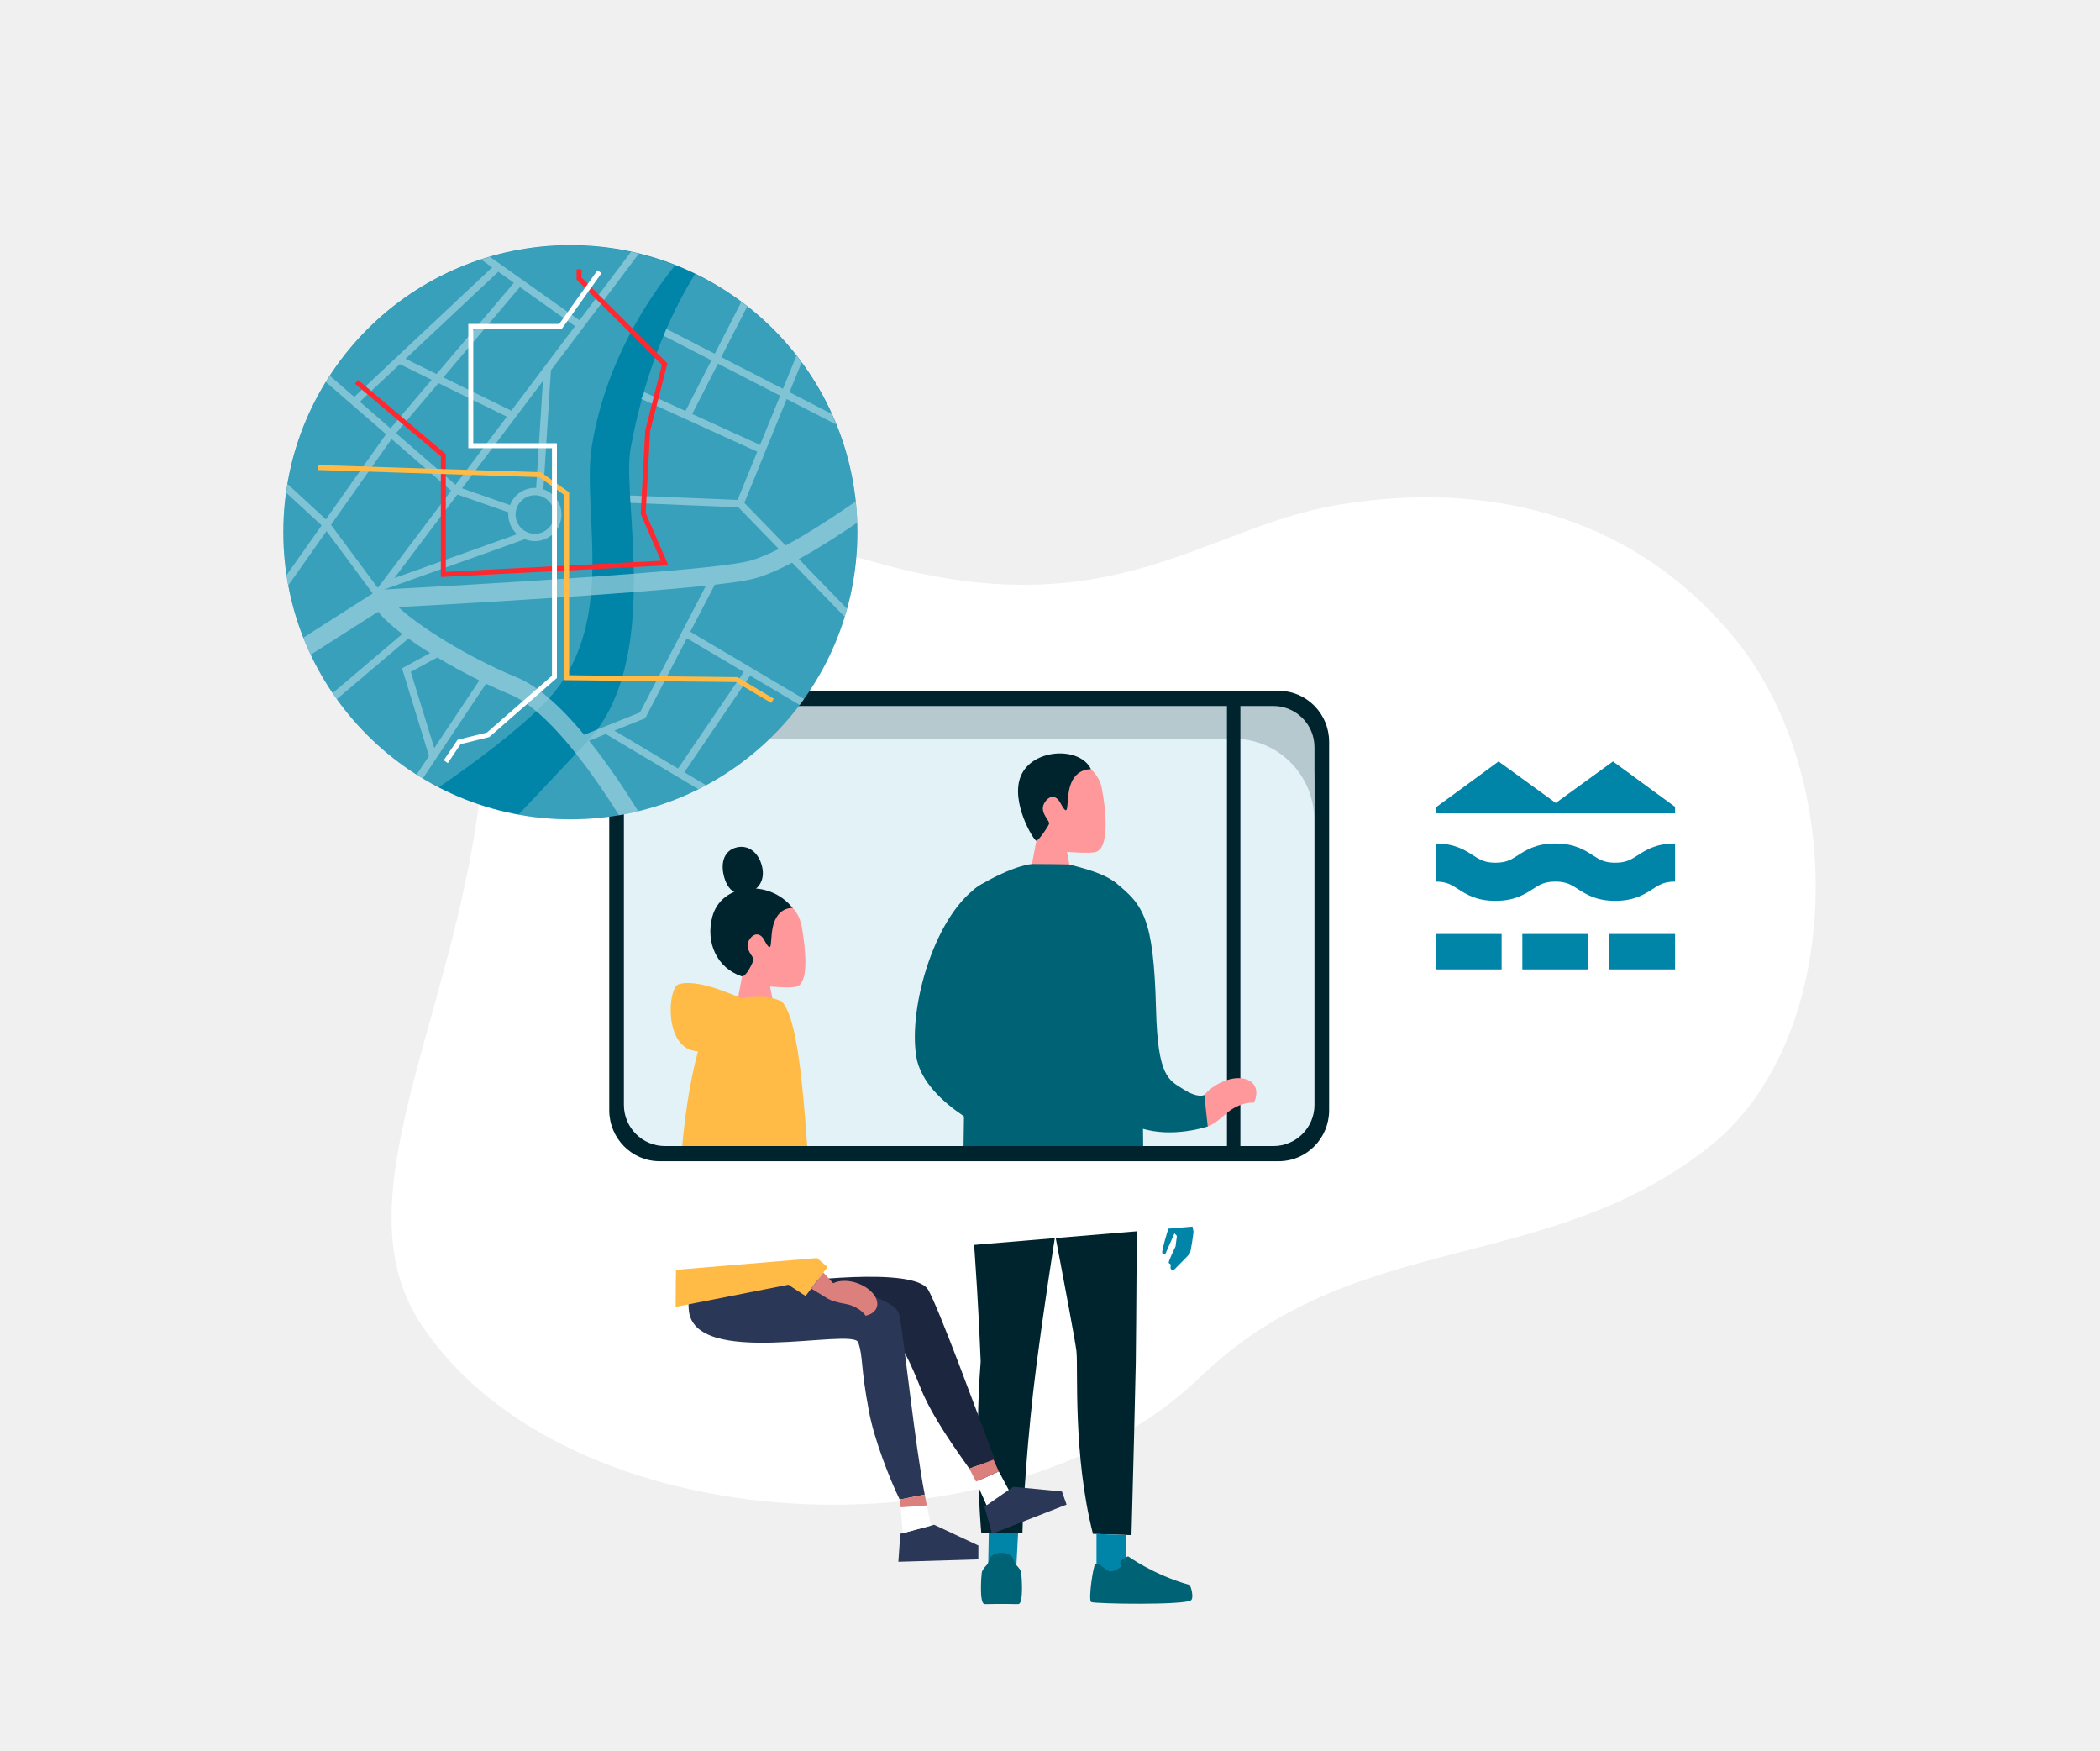
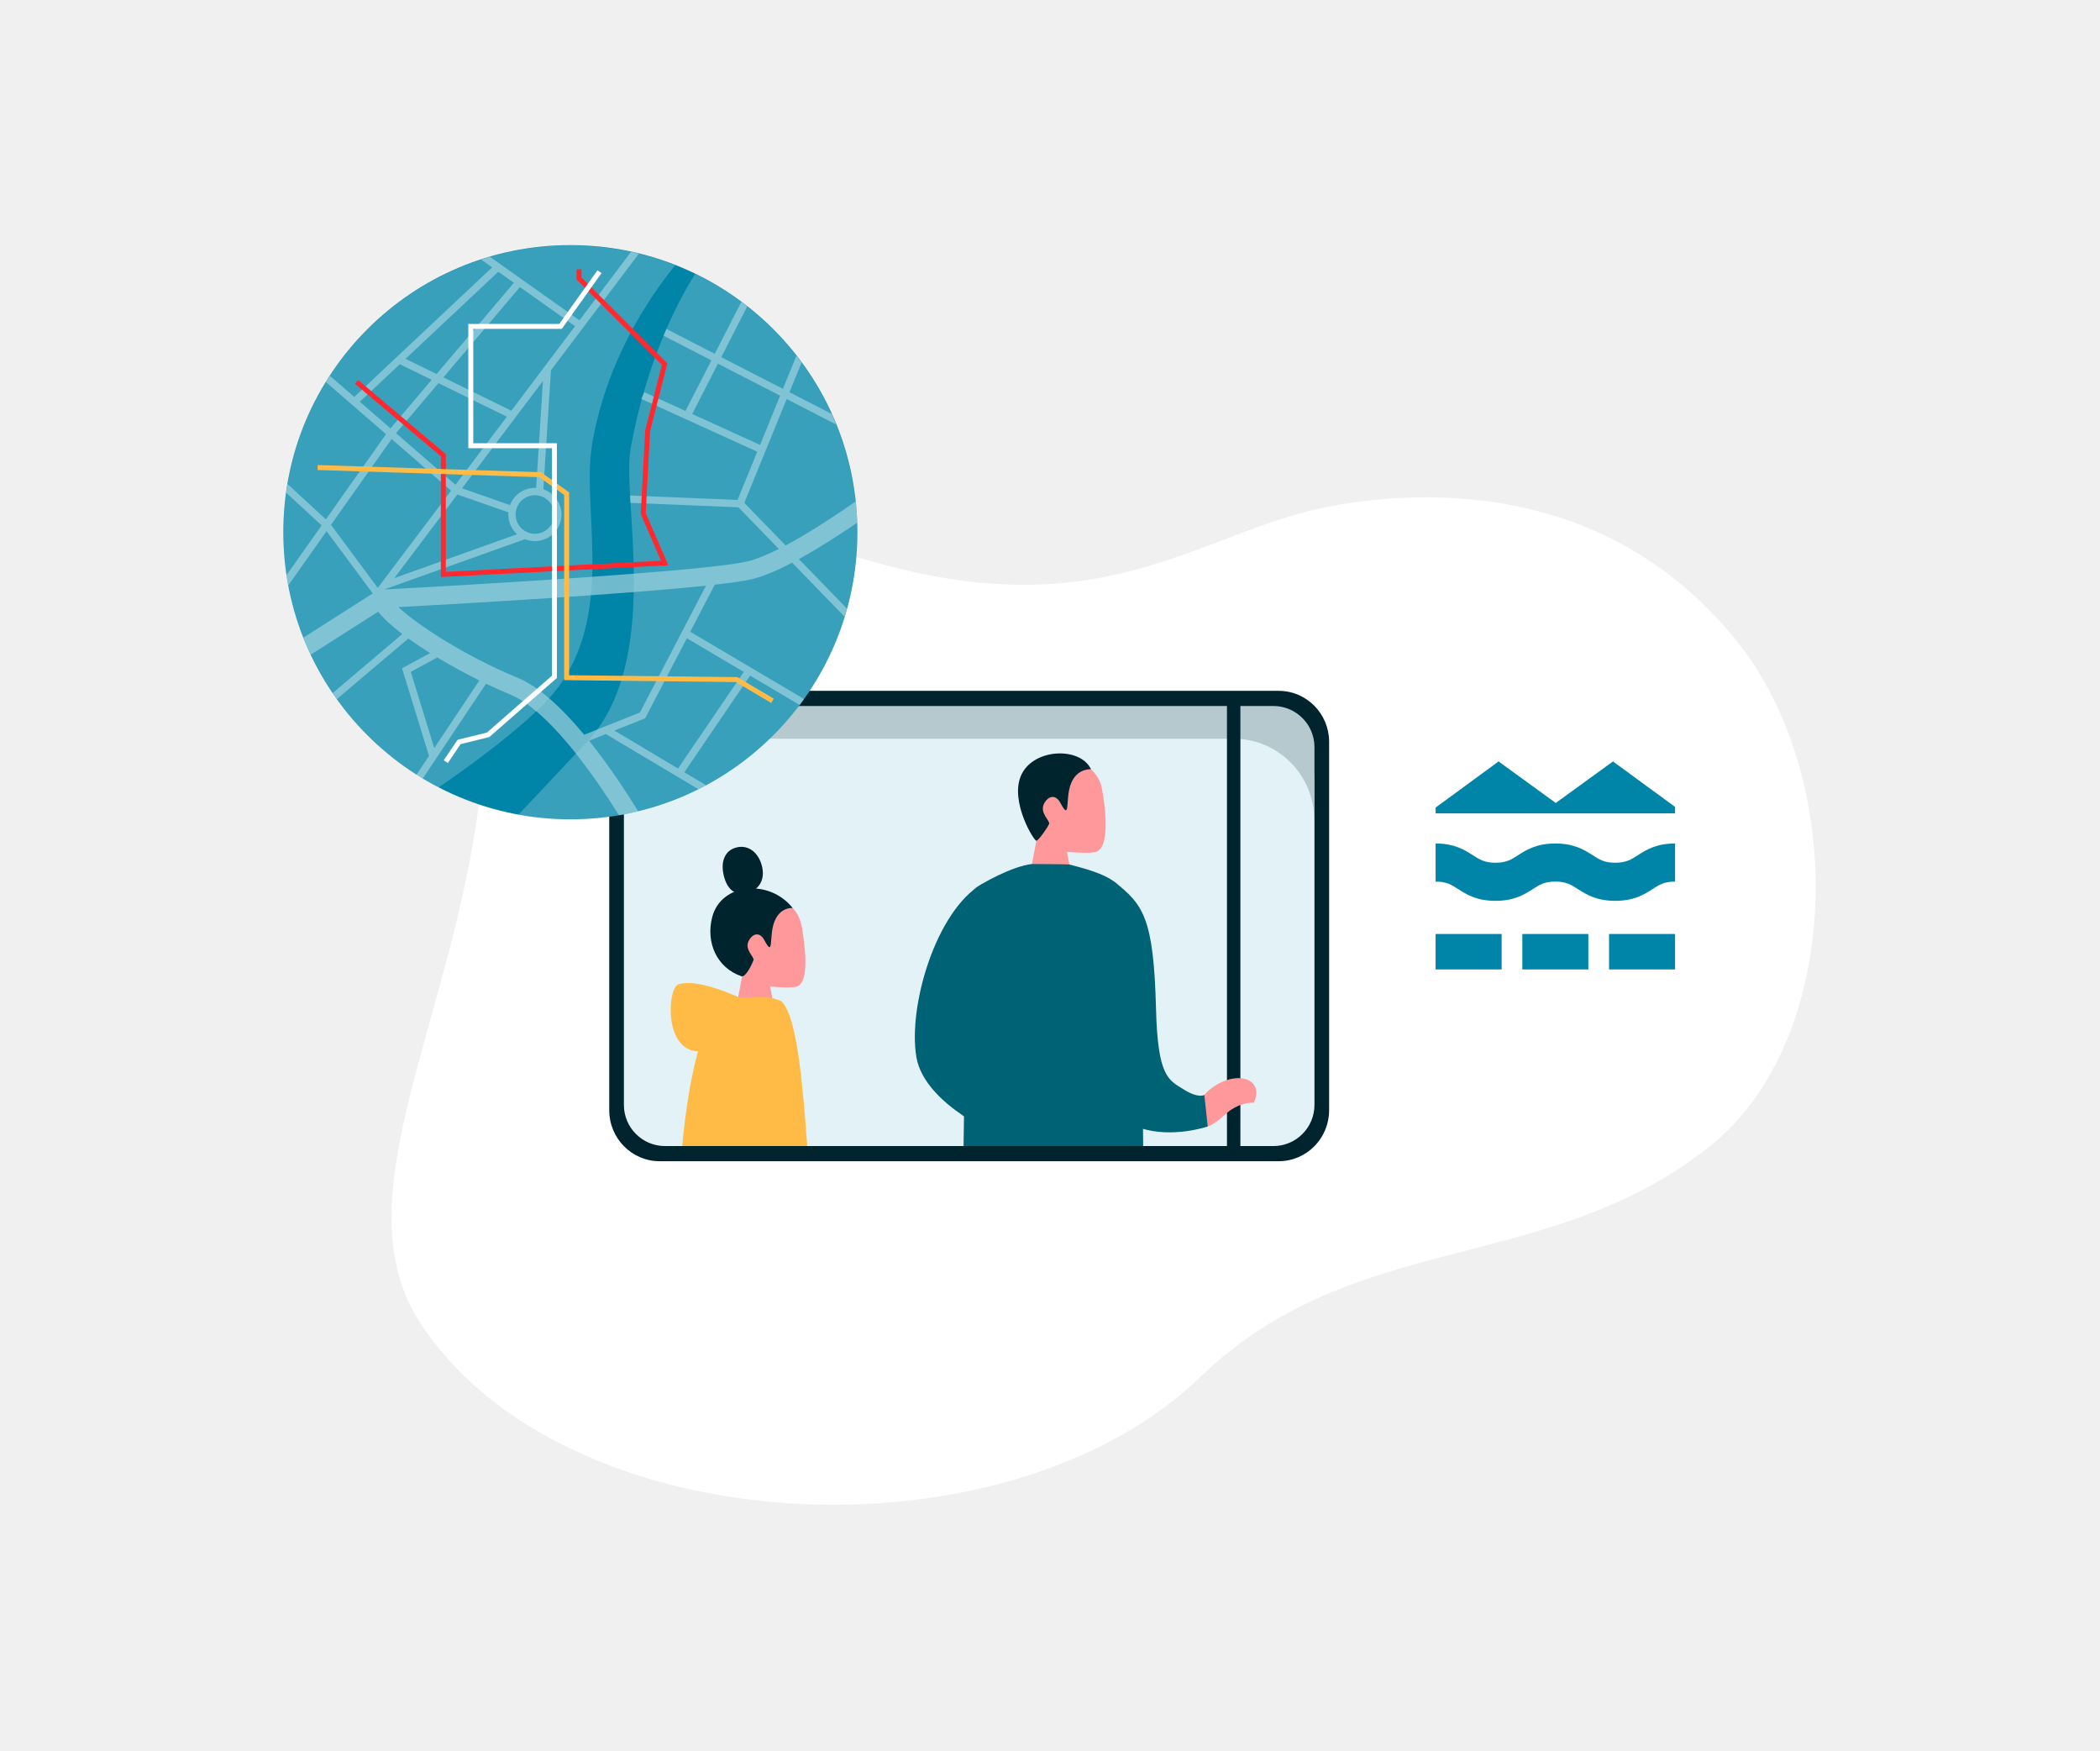
<svg xmlns="http://www.w3.org/2000/svg" width="2400" height="2000" viewBox="0 0 2400 2000" fill="none">
-   <path d="M1527.42 577.14C1373.73 603.52 1268.04 720.47 994.69 640.87C823.57 591.04 571.01 731.79 547.87 914.67C515.53 1170.25 388.11 1371.09 480.58 1512.09C645.53 1763.59 1148.32 1788.76 1371.79 1573.28C1548.74 1402.65 1768.03 1457.91 1954.4 1309.45C2106.04 1188.66 2114.02 889.51 1982.33 729.24C1848.66 566.55 1662.79 553.9 1527.42 577.14V577.14Z" fill="white" />
+   <path d="M1527.42 577.14C1373.73 603.52 1268.04 720.47 994.69 640.87C823.57 591.04 571.01 731.79 547.87 914.67C515.53 1170.25 388.11 1371.09 480.58 1512.09C645.53 1763.59 1148.32 1788.76 1371.79 1573.28C1548.74 1402.65 1768.03 1457.91 1954.4 1309.45C2106.04 1188.66 2114.02 889.51 1982.33 729.24C1848.66 566.55 1662.79 553.9 1527.42 577.14Z" fill="white" />
  <path d="M1507.02 1258.71C1507.02 1287.29 1483.85 1310.47 1455.26 1310.47H760C731.42 1310.47 708.24 1287.3 708.24 1258.71V849.83C708.24 821.25 731.41 798.07 760 798.07H1455.27C1483.85 798.07 1507.03 821.24 1507.03 849.83V1258.71H1507.02Z" fill="#E3F2F7" />
  <path d="M1402.25 801.85H1417.58V1319.03H1402.25V801.85Z" fill="#00242D" />
-   <path d="M1202.98 865.95C1224.04 860.63 1254.37 875.54 1259.14 900.18C1263.91 924.82 1268.39 967.83 1252.78 973.3C1245.87 975.72 1219.4 973.3 1219.4 973.3L1224.96 1002.71H1176.47L1184.42 960.58C1184.42 960.58 1133.56 883.48 1202.98 865.95Z" fill="#FF989B" />
-   <path d="M1223.35 896.98C1217.52 914.01 1223.42 938.99 1211.88 917.39C1206.24 906.82 1197.71 909.6 1193.22 918.16C1187.7 928.69 1200.16 937.67 1198.99 941.22C1197.8 944.76 1187.19 960.18 1184.43 960.58C1181.68 960.97 1154.58 916.73 1166.46 887.12C1179.45 854.71 1234.55 852.64 1246.83 878.88C1242.14 878.8 1229.11 880.13 1223.35 896.98V896.98Z" fill="#00242D" />
-   <path d="M1178.14 1267.1C1178.14 1267.1 1228.13 1524.02 1230.24 1544C1232.35 1563.99 1226.03 1661.79 1249.09 1752.54L1293.13 1753.99C1294.78 1693.98 1297.63 1581.64 1298.02 1557.22C1298.57 1522.59 1299.68 1326.23 1299.68 1326.23C1299.68 1326.23 1197.96 1219.04 1178.14 1267.1Z" fill="#00242D" />
-   <path d="M1253.14 1803.45L1286.87 1812.85V1753.98L1253.14 1752.66V1803.45Z" fill="#0085A9" />
-   <path d="M1352.52 1345.6C1352.52 1345.6 1354.98 1364.08 1354.97 1365.57C1354.95 1367.07 1363.95 1405.11 1363.99 1407.26C1364.03 1409.42 1360.79 1430.68 1359.78 1432.27C1358.77 1433.86 1341.35 1451.19 1341.35 1451.19C1341.35 1451.19 1337.07 1451.61 1337.8 1447.21C1338.53 1442.82 1336.21 1444.54 1335.7 1442.76C1335.19 1440.98 1343.51 1424.05 1343.51 1424.05L1345.01 1412.1L1342.23 1409.21L1331.74 1432.84C1331.74 1432.84 1329.03 1434.1 1328.27 1431.35C1327.5 1428.6 1335.09 1404.2 1335.09 1404.2C1335.09 1404.2 1332.41 1386.9 1332.02 1382.95C1331.63 1379 1333.75 1368.24 1333.75 1368.24L1326.33 1348.15L1352.52 1345.6Z" fill="#0085A9" />
-   <path d="M1161.08 1798.29L1129.35 1789.63L1130.09 1748.98H1163.68L1161.08 1798.29Z" fill="#0085A9" />
-   <path d="M1105.38 1324.17C1105.38 1324.17 1116.63 1444.49 1120.78 1555.55C1113.5 1648.39 1120.24 1739.18 1121.49 1751.67L1168.49 1751.75C1168.89 1727.44 1174.12 1639.46 1184.43 1560.27C1199.56 1443.96 1221.54 1316 1221.54 1316C1221.54 1316 1124.67 1275.9 1105.38 1324.17Z" fill="#00242D" />
-   <path d="M1389.03 1240.27C1371.4 1251.37 1362.69 1269.25 1369.6 1280.21C1371.6 1283.4 1374.72 1285.65 1378.56 1286.96C1382.39 1288.27 1395.48 1277.88 1400.72 1272.95C1403.44 1270.39 1406.72 1267.97 1410.42 1265.89C1418.36 1261.42 1426.55 1259.45 1432.92 1259.98C1436.46 1252.74 1436.92 1245.51 1433.46 1240.01C1426.55 1229.05 1406.66 1229.16 1389.03 1240.27Z" fill="#FF989B" />
-   <path d="M1273.24 1007.25C1306.51 1033.54 1318.5 1048.02 1321.18 1153.26C1323.14 1230.32 1335.53 1233.83 1351.89 1244.23C1369.93 1255.69 1376.37 1251 1376.37 1251L1380.26 1287.08C1380.26 1287.08 1219.06 1342.46 1249.86 1135.57C1255.3 1099.11 1243.58 1021.42 1273.24 1007.25V1007.25Z" fill="#006275" />
-   <path d="M1179.4 987.2C1157.78 989.32 1119.22 1010.29 1113.09 1016.39C1102.45 1089.71 1100.49 1370.83 1100.49 1370.83L1306.26 1372.36C1306.26 1372.36 1311.33 1122.94 1281.04 1015.39C1271.17 998.92 1233.43 990.99 1222.12 987.73C1221.24 987.47 1180.02 987.13 1179.4 987.2V987.2Z" fill="#006275" />
-   <path d="M1122.25 1010C1069.57 1040.93 1037.41 1150.02 1047.32 1207.97C1056.86 1263.72 1147.89 1300.45 1147.89 1300.45C1147.89 1300.45 1147.92 1051.45 1122.25 1010V1010ZM1251.93 1786.74C1249.61 1787.37 1243.35 1828.29 1247.08 1830.43C1250.82 1832.57 1355.3 1834.22 1361.36 1828.28C1364.54 1825.16 1361.15 1811.36 1358.96 1810.75C1318.62 1799.48 1289.33 1778.24 1289.33 1778.24C1289.33 1778.24 1279.01 1781.93 1280.21 1787.46L1281.45 1789.79C1281.45 1789.79 1274.94 1795.86 1268.64 1795.27C1262.35 1794.68 1257.8 1785.14 1251.93 1786.74ZM1121.99 1797.03C1122.38 1794.22 1125.16 1790.69 1126.83 1789.07C1128.62 1787.33 1129.38 1786.2 1131.38 1780.73C1133.2 1775.77 1140.1 1774.28 1144.4 1774.1V1774.09C1144.45 1774.09 1144.51 1774.09 1144.55 1774.1C1144.6 1774.1 1144.65 1774.1 1144.7 1774.09V1774.1C1148.99 1774.28 1155.9 1775.77 1157.72 1780.73C1159.73 1786.2 1160.48 1787.33 1162.27 1789.07C1163.94 1790.69 1166.73 1794.22 1167.11 1797.03C1167.5 1799.85 1170.17 1832.23 1163.92 1832.75C1160.91 1833 1152.69 1832.48 1144.7 1832.65H1144.4C1136.41 1832.49 1128.19 1833 1125.18 1832.75C1118.93 1832.23 1121.6 1799.85 1121.99 1797.03V1797.03Z" fill="#006275" />
-   <path d="M865.09 1028.82C884.39 1023.94 911.06 1027.83 916.56 1060.19C920.41 1082.87 925.03 1122.19 910.73 1127.21C904.39 1129.43 880.14 1127.21 880.14 1127.21L885.24 1154.16H840.8L848.09 1115.55C848.08 1115.55 801.46 1044.89 865.09 1028.82V1028.82Z" fill="#FF989B" />
-   <path d="M884.45 1054.69C878.89 1070.95 884.52 1094.8 873.5 1074.17C868.11 1064.08 859.97 1066.73 855.69 1074.91C850.42 1084.96 862.32 1093.54 861.2 1096.92C860.07 1100.3 852.44 1117.15 847.3 1115.4C819.46 1105.92 806.26 1077.09 814.01 1047.64C824.22 1008.86 878.96 1003.74 905.87 1037.41C901.39 1037.33 889.95 1038.6 884.45 1054.69V1054.69Z" fill="#00242D" />
-   <path d="M870.95 990.19C874.52 1005.5 867.17 1017.29 853.23 1020.54C839.3 1023.79 830.62 1015.26 827.05 999.95C823.48 984.64 828.15 971.42 842.08 968.18C856.02 964.93 867.38 974.88 870.95 990.19Z" fill="#00242D" />
-   <path d="M1016.27 1520.73C1024.98 1536.96 1028.35 1526.39 1052.04 1585.76C1065.01 1618.28 1092.61 1656.64 1107.81 1678.05L1136.78 1667.22C1117.4 1615.73 1072.43 1493.21 1060.64 1473.49C1044.35 1446.24 902.58 1465.26 902.58 1465.26C902.58 1465.26 849.71 1430.96 813.34 1455.25C803.15 1462.06 1007.57 1504.51 1016.27 1520.73Z" fill="#1C273F" />
-   <path d="M1218.95 1719.1L1133.78 1752.38L1125.1 1721.49L1158.12 1698.79L1213.65 1704.15L1218.95 1719.1Z" fill="#2A3756" />
-   <path d="M1127.53 1719.93L1152.86 1702.4L1141.51 1681.27L1115.48 1692.85L1127.53 1719.93Z" fill="white" />
-   <path d="M1141.51 1681.27L1115.48 1692.85L1107.81 1678.05L1135.46 1667.73L1141.51 1681.27Z" fill="#DB807D" />
-   <path d="M787.1 1495.77C791.25 1564.47 974.79 1516.33 980.78 1533.74C986.78 1551.15 983.01 1559.38 993.24 1613.4C999.19 1644.8 1016.68 1689.79 1028.25 1713.36L1056.86 1707.68C1045.99 1653.75 1032.6 1524.55 1027.92 1502.67C1021.29 1471.62 881.6 1459.62 881.6 1459.62C881.6 1459.62 835.77 1416.55 795.98 1434.69C784.84 1439.77 786.47 1485.36 787.1 1495.77V1495.77ZM1118.11 1781.7L1026.71 1784.44L1028.91 1752.43L1067.63 1742.14L1118.14 1765.84L1118.11 1781.7Z" fill="#2A3756" />
-   <path d="M1031.72 1751.78L1063.94 1743.12L1059.21 1720.06L1029.46 1722.23L1031.72 1751.78Z" fill="white" />
-   <path d="M1059.21 1720.06L1029.46 1722.23L1028.25 1713.36L1056.86 1707.68L1059.21 1720.06Z" fill="#DB807D" />
-   <path d="M892.9 1143.87C892.9 1143.87 861.16 1146.71 843.87 1139.18C822.1 1129.69 791.11 1118.98 775.14 1124.76C763.12 1129.1 758.29 1198.6 796.9 1201.22C865.9 1205.9 892.9 1143.87 892.9 1143.87Z" fill="#FFBB46" />
-   <path d="M855.42 1139.51C835.69 1140.74 816.28 1145.51 803.57 1182.77C785.44 1234.08 772.61 1323.52 772.14 1493.22L937.42 1460.71C920.83 1373.73 923.33 1171.74 892.89 1143.87C880.24 1138.55 872.2 1138.47 855.42 1139.51V1139.51Z" fill="#FFBB46" />
-   <path d="M844.14 1182.77C858.04 1182.68 877.95 1246.69 848.35 1365.05L945.77 1447.61L920.69 1480.72C920.69 1480.72 828.5 1424.11 809.27 1381.29C790.05 1338.47 794.18 1183.1 844.14 1182.77V1182.77Z" fill="#FFBB46" />
-   <path d="M940.99 1453.93L956.97 1471.42L946.28 1483.96L927.15 1472.26L940.99 1453.93Z" fill="#DB807D" />
-   <path d="M979.84 1466.12C964.18 1460.59 948.69 1464 945.25 1473.73C944.25 1476.56 944.39 1479.62 945.47 1482.67C946.55 1485.72 959.52 1488.75 965.19 1489.59C968.14 1490.03 971.27 1490.88 974.41 1492.16C981.13 1494.91 986.42 1499.06 989.24 1503.3C995.52 1501.93 1000.26 1498.64 1001.99 1493.76C1005.41 1484.03 995.5 1471.65 979.84 1466.12V1466.12Z" fill="#DB807D" />
+   <mask id="mask0_13_55" style="mask-type:alpha" maskUnits="userSpaceOnUse" x="712" y="825" width="819" height="502">
+     <rect x="712" y="825" width="819" height="502" fill="#C4C4C4" />
+   </mask>
+   <g mask="url(#mask0_13_55)">
+     <path d="M1202.98 865.95C1224.04 860.63 1254.37 875.54 1259.14 900.18C1263.91 924.82 1268.39 967.83 1252.78 973.3C1245.87 975.72 1219.4 973.3 1219.4 973.3L1224.96 1002.71H1176.47L1184.42 960.58C1184.42 960.58 1133.56 883.48 1202.98 865.95Z" fill="#FF989B" />
+     <path d="M1223.35 896.98C1217.52 914.01 1223.42 938.99 1211.88 917.39C1206.24 906.82 1197.71 909.6 1193.22 918.16C1187.7 928.69 1200.16 937.67 1198.99 941.22C1197.8 944.76 1187.19 960.18 1184.43 960.58C1181.68 960.97 1154.58 916.73 1166.46 887.12C1179.45 854.71 1234.55 852.64 1246.83 878.88C1242.14 878.8 1229.11 880.13 1223.35 896.98Z" fill="#00242D" />
+     <path d="M1178.14 1267.1C1178.14 1267.1 1228.13 1524.02 1230.24 1544C1232.35 1563.99 1226.03 1661.79 1249.09 1752.54L1293.13 1753.99C1294.78 1693.98 1297.63 1581.64 1298.02 1557.22C1298.57 1522.59 1299.68 1326.23 1299.68 1326.23C1299.68 1326.23 1197.96 1219.04 1178.14 1267.1Z" fill="#00242D" />
+     <path d="M1105.38 1324.17C1105.38 1324.17 1116.63 1444.49 1120.78 1555.55C1113.5 1648.39 1120.24 1739.18 1121.49 1751.67L1168.49 1751.75C1168.89 1727.44 1174.12 1639.46 1184.43 1560.27C1199.56 1443.96 1221.54 1316 1221.54 1316C1221.54 1316 1124.67 1275.9 1105.38 1324.17Z" fill="#00242D" />
+     <path d="M1389.03 1240.27C1371.4 1251.37 1362.69 1269.25 1369.6 1280.21C1371.6 1283.4 1374.72 1285.65 1378.56 1286.96C1382.39 1288.27 1395.48 1277.88 1400.72 1272.95C1403.44 1270.39 1406.72 1267.97 1410.42 1265.89C1418.36 1261.42 1426.55 1259.45 1432.92 1259.98C1436.46 1252.74 1436.92 1245.51 1433.46 1240.01C1426.55 1229.05 1406.66 1229.16 1389.03 1240.27Z" fill="#FF989B" />
+     <path d="M1273.24 1007.25C1306.51 1033.54 1318.5 1048.02 1321.18 1153.26C1323.14 1230.32 1335.53 1233.83 1351.89 1244.23C1369.93 1255.69 1376.37 1251 1376.37 1251L1380.26 1287.08C1380.26 1287.08 1219.06 1342.46 1249.86 1135.57C1255.3 1099.11 1243.58 1021.42 1273.24 1007.25Z" fill="#006275" />
+     <path d="M1179.4 987.2C1157.78 989.32 1119.22 1010.29 1113.09 1016.39C1102.45 1089.71 1100.49 1370.83 1100.49 1370.83L1306.26 1372.36C1306.26 1372.36 1311.33 1122.94 1281.04 1015.39C1271.17 998.92 1233.43 990.99 1222.12 987.73C1221.24 987.47 1180.02 987.13 1179.4 987.2Z" fill="#006275" />
+     <path d="M1122.25 1010C1069.57 1040.93 1037.41 1150.02 1047.32 1207.97C1056.86 1263.72 1147.89 1300.45 1147.89 1300.45C1147.89 1300.45 1147.92 1051.45 1122.25 1010ZM1251.93 1786.74C1249.61 1787.37 1243.35 1828.29 1247.08 1830.43C1250.82 1832.57 1355.3 1834.22 1361.36 1828.28C1364.54 1825.16 1361.15 1811.36 1358.96 1810.75C1318.62 1799.48 1289.33 1778.24 1289.33 1778.24C1289.33 1778.24 1279.01 1781.93 1280.21 1787.46L1281.45 1789.79C1281.45 1789.79 1274.94 1795.86 1268.64 1795.27C1262.35 1794.68 1257.8 1785.14 1251.93 1786.74ZM1121.99 1797.03C1122.38 1794.22 1125.16 1790.69 1126.83 1789.07C1128.62 1787.33 1129.38 1786.2 1131.38 1780.73C1133.2 1775.77 1140.1 1774.28 1144.4 1774.1V1774.09C1144.45 1774.09 1144.51 1774.09 1144.55 1774.1C1144.6 1774.1 1144.65 1774.1 1144.7 1774.09V1774.1C1148.99 1774.28 1155.9 1775.77 1157.72 1780.73C1159.73 1786.2 1160.48 1787.33 1162.27 1789.07C1163.94 1790.69 1166.73 1794.22 1167.11 1797.03C1167.5 1799.85 1170.17 1832.23 1163.92 1832.75C1160.91 1833 1152.69 1832.48 1144.7 1832.65H1144.4C1136.41 1832.49 1128.19 1833 1125.18 1832.75C1118.93 1832.23 1121.6 1799.85 1121.99 1797.03Z" fill="#006275" />
+     <path d="M865.09 1028.82C884.39 1023.94 911.06 1027.83 916.56 1060.19C920.41 1082.87 925.03 1122.19 910.73 1127.21C904.39 1129.43 880.14 1127.21 880.14 1127.21L885.24 1154.16H840.8L848.09 1115.55C848.08 1115.55 801.46 1044.89 865.09 1028.82Z" fill="#FF989B" />
+     <path d="M884.45 1054.69C878.89 1070.95 884.52 1094.8 873.5 1074.17C868.11 1064.08 859.97 1066.73 855.69 1074.91C850.42 1084.96 862.32 1093.54 861.2 1096.92C860.07 1100.3 852.44 1117.15 847.3 1115.4C819.46 1105.92 806.26 1077.09 814.01 1047.64C824.22 1008.86 878.96 1003.74 905.87 1037.41C901.39 1037.33 889.95 1038.6 884.45 1054.69Z" fill="#00242D" />
+     <path d="M870.95 990.19C874.52 1005.5 867.17 1017.29 853.23 1020.54C839.3 1023.79 830.62 1015.26 827.05 999.95C823.48 984.64 828.15 971.42 842.08 968.18C856.02 964.93 867.38 974.88 870.95 990.19Z" fill="#00242D" />
+     <path d="M892.9 1143.87C892.9 1143.87 861.16 1146.71 843.87 1139.18C822.1 1129.69 791.11 1118.98 775.14 1124.76C763.12 1129.1 758.29 1198.6 796.9 1201.22C865.9 1205.9 892.9 1143.87 892.9 1143.87Z" fill="#FFBB46" />
+     <path d="M855.42 1139.51C835.69 1140.74 816.28 1145.51 803.57 1182.77C785.44 1234.08 772.61 1323.52 772.14 1493.22L937.42 1460.71C920.83 1373.73 923.33 1171.74 892.89 1143.87C880.24 1138.55 872.2 1138.47 855.42 1139.51Z" fill="#FFBB46" />
+     <path d="M844.14 1182.77C858.04 1182.68 877.95 1246.69 848.35 1365.05L945.77 1447.61L920.69 1480.72C920.69 1480.72 828.5 1424.11 809.27 1381.29C790.05 1338.47 794.18 1183.1 844.14 1182.77Z" fill="#FFBB46" />
+   </g>
  <path opacity="0.2" d="M1409.63 801.85H805.63C689.08 801.85 713.4 843.15 713.4 894.09V936.24C713.4 885.3 754.7 844 805.63 844H1409.63C1460.57 844 1501.87 885.3 1501.87 936.24V894.09C1501.86 843.15 1528.21 801.85 1409.63 801.85Z" fill="#00242D" />
-   <path d="M653.28 761.98L609.21 1464.52L1573.36 1383.86L1567.6 732.23L653.28 761.98V761.98ZM1507.02 1262.49C1507.02 1291.07 1483.85 1314.25 1455.26 1314.25H760C731.42 1314.25 708.24 1291.08 708.24 1262.49V853.61C708.24 825.03 731.41 801.85 760 801.85H1455.27C1483.85 801.85 1507.03 825.02 1507.03 853.61V1262.49H1507.02Z" fill="white" />
+   <path d="M653.28 761.98L609.21 1464.52L1573.36 1383.86L1567.6 732.23L653.28 761.98ZM1507.02 1262.49C1507.02 1291.07 1483.85 1314.25 1455.26 1314.25H760C731.42 1314.25 708.24 1291.08 708.24 1262.49V853.61C708.24 825.03 731.41 801.85 760 801.85H1455.27C1483.85 801.85 1507.03 825.02 1507.03 853.61V1262.49H1507.02Z" fill="white" />
  <path d="M1461.44 1326.76H753.82C722.09 1326.76 696.27 1300.64 696.27 1268.54V847.56C696.27 815.46 722.09 789.34 753.82 789.34H1461.44C1493.17 789.34 1518.99 815.46 1518.99 847.56V1268.53C1518.99 1300.64 1493.17 1326.76 1461.44 1326.76ZM760 806.64C734.1 806.64 713.03 827.71 713.03 853.61V1262.49C713.03 1288.39 734.1 1309.46 760 1309.46H1455.27C1481.17 1309.46 1502.24 1288.39 1502.24 1262.49V853.61C1502.24 827.71 1481.17 806.64 1455.27 806.64H760Z" fill="#00242D" />
  <path d="M1845.96 1029.28C1824.22 1029.28 1812.56 1021.79 1803.19 1015.77C1795.54 1010.85 1790.01 1007.3 1777.54 1007.3C1765.07 1007.3 1759.54 1010.85 1751.89 1015.77C1742.52 1021.79 1730.86 1029.28 1709.12 1029.28C1687.38 1029.28 1675.72 1021.79 1666.35 1015.77C1658.7 1010.85 1653.17 1007.3 1640.7 1007.3V963.74C1662.44 963.74 1674.1 971.23 1683.47 977.25C1691.12 982.17 1696.65 985.72 1709.12 985.72C1721.59 985.72 1727.12 982.17 1734.77 977.25C1744.14 971.23 1755.8 963.74 1777.54 963.74C1799.28 963.74 1810.94 971.23 1820.31 977.25C1827.96 982.17 1833.49 985.72 1845.96 985.72C1858.43 985.72 1863.96 982.17 1871.61 977.25C1880.98 971.23 1892.64 963.74 1914.38 963.74V1007.3C1901.91 1007.3 1896.38 1010.85 1888.73 1015.77C1879.36 1021.79 1867.7 1029.28 1845.96 1029.28ZM1640.69 1067.15H1716.16V1107.67H1640.69V1067.15ZM1739.8 1067.15H1815.27V1107.67H1739.8V1067.15ZM1838.91 1067.15H1914.38V1107.67H1838.91V1067.15ZM1843.4 869.98L1778.02 917.44L1712.64 869.98L1640.69 922.71V929.34H1914.38V921.93L1843.4 869.98Z" fill="#0085A9" />
  <path d="M651.84 936.13C833.006 936.13 979.87 789.266 979.87 608.1C979.87 426.934 833.006 280.07 651.84 280.07C470.674 280.07 323.81 426.934 323.81 608.1C323.81 789.266 470.674 936.13 651.84 936.13Z" fill="#0085A9" />
  <g opacity="0.7">
-     <path opacity="0.32" d="M720.66 512.54C710.13 570.18 758.3 756.79 669.29 849.43C646.18 873.48 619.27 902.79 592.5 930.76C767.27 962.99 936.62 849.77 972.9 674.88C1004.1 524.47 926.86 376.79 794.48 312.97C773.77 345.86 738.9 412.72 720.66 512.54V512.54Z" fill="white" />
-     <path opacity="0.32" d="M676.37 509.81C691.87 413.53 741.55 340.21 771.63 303C754.375 296.249 736.582 290.964 718.44 287.2C541.11 250.42 367.55 364.35 330.76 541.67C300.18 689.09 373.77 833.89 501.34 899.68C544.49 869.96 590.87 835.17 621.75 803.95C708.26 716.5 664.06 586.26 676.37 509.81V509.81Z" fill="white" />
-     <path opacity="0.7" d="M555.46 781.15C565.17 785.81 574.61 790.04 583.44 793.68C592.98 797.62 602.89 804.21 612.87 812.6C628.23 825.52 643.73 842.68 658.25 861.01C677.15 884.85 694.38 910.64 707.46 931.48C714.83 930.21 722.14 928.7 729.36 926.94C715.35 904.19 695.55 874.11 673.22 846.31L692.33 838.65L798.15 901.7C801.09 900.23 804.01 898.73 806.9 897.17L782.09 882.39L857.27 771.97L913.91 805.46C915.59 803.22 917.25 800.96 918.88 798.68L788.85 721.81L816.87 668.05C837.21 665.74 852.78 663.46 861.18 661.28C873.98 657.96 889.28 651.26 905.3 642.88L965.25 704.65C966.19 701.59 967.08 698.51 967.93 695.4L912.97 638.77C935.98 626.17 959.89 610.71 979.62 597.23C979.35 589.07 978.77 580.98 977.9 572.94C955.58 588.54 925.38 608.56 897.86 623.2L850.65 574.57L899.06 455.92L955.72 485.06C954.07 480.99 952.34 476.97 950.53 472.98L902.24 448.15L916.09 414.19C914.17 411.57 912.22 408.99 910.22 406.43L894.77 444.3L824.3 408.07L854 350.05C851.77 348.31 849.52 346.58 847.24 344.89L816.86 404.24L761.62 375.84C760.53 378.35 759.43 380.94 758.33 383.56L813.04 411.69L783.41 469.56L736.36 448.15L734.61 451.99L732.89 455.76L733.49 456.04L865.45 516.09L842.96 571.21L720.07 566.13C720.23 568.87 720.39 571.68 720.56 574.53L843.89 579.63L890.08 627.21C877.52 633.52 865.77 638.46 855.9 641.02C838.38 645.56 786.23 650.69 724.34 655.52C708.92 656.72 692.89 657.9 676.65 659.05C573.32 666.37 461.09 672.38 439.07 673.53L599.91 616.03C601.57 616.69 603.29 617.25 605.1 617.62C621.52 621.03 637.65 610.44 641.06 594.02C644.21 578.82 635.37 563.89 621 559.04L629.64 423.08L730.1 289.84C727.14 289.11 724.17 288.43 721.17 287.78L662.23 365.96L559.94 293.43C556.56 294.42 553.2 295.44 549.86 296.54L562.49 305.49L404.87 453.53L376.97 429.33C375.43 431.69 373.93 434.08 372.45 436.48L441.17 496.08L372.45 593.41L328.64 553.03C328.07 556.35 327.55 559.66 327.08 562.98L367.59 600.31L327.51 657.08C328.1 661 328.77 664.89 329.5 668.76L373.21 606.85L426 678.02L346.76 728.54C349.36 735.12 352.17 741.6 355.18 747.98L432.24 698.86C438.3 706.69 447.92 715.41 459.76 724.43L380.18 791.9C381.75 794.22 383.35 796.52 384.98 798.8L466.67 729.55C474.33 735.07 482.72 740.65 491.54 746.15L459.46 763.6L490.3 863.72L476.01 885.14C478.36 886.63 480.73 888.1 483.13 889.54L555.46 781.15V781.15ZM791.05 473.03L820.49 415.52L891.6 452.08L868.65 508.34L791.05 473.03ZM850.05 767.71L774.89 878.11L702.11 834.75L737.34 820.65L784.98 729.24L850.05 767.71V767.71ZM450.66 660.52L522.72 564.95L581.01 585.36C580.21 594.98 584.07 604.17 590.92 610.39L450.66 660.52V660.52ZM632.89 592.34C630.42 604.24 618.73 611.92 606.82 609.45C594.91 606.98 587.24 595.29 589.71 583.39C592.18 571.49 603.87 563.81 615.77 566.28C627.68 568.74 635.36 580.43 632.89 592.34V592.34ZM612.73 557.51C599.61 556.89 587.5 564.84 582.88 577.13L528.01 557.93L620.51 435.24L612.73 557.51ZM452.61 494.95L501.1 437.76L579.25 476.08L520.58 553.9L452.61 494.95ZM657.21 372.67L584.38 469.28L506.69 431.18L594.18 327.98L657.21 372.67V372.67ZM587.32 323.11L498.93 427.37L463.47 409.98L569.47 310.46L587.32 323.11ZM411.22 459.04L456.95 416.1L493.35 433.95L446.29 489.46L411.22 459.04ZM378.27 599.65L447.5 501.58L515.52 560.59L431.74 671.71L378.27 599.65V599.65ZM455.34 693.63C494.73 691.52 587.56 686.36 675.26 680.14C691.92 678.96 708.39 677.75 724.29 676.5C754.98 674.1 783.46 671.61 806.86 669.14L731.36 814.03L682.56 833.56L667.66 839.52C654.8 824.04 641.22 809.56 627.51 797.81C615.44 787.46 603.27 779.23 591.41 774.34C532.43 750.02 477 714.22 455.34 693.63V693.63ZM469.48 767.67L499.78 751.19C515.3 760.52 531.82 769.5 547.86 777.45L496.3 854.73L469.48 767.67Z" fill="#E3F2F7" />
+     <path opacity="0.32" d="M720.66 512.54C710.13 570.18 758.3 756.79 669.29 849.43C646.18 873.48 619.27 902.79 592.5 930.76C767.27 962.99 936.62 849.77 972.9 674.88C1004.1 524.47 926.86 376.79 794.48 312.97C773.77 345.86 738.9 412.72 720.66 512.54Z" fill="white" />
+     <path opacity="0.32" d="M676.37 509.81C691.87 413.53 741.55 340.21 771.63 303C754.375 296.249 736.582 290.964 718.44 287.2C541.11 250.42 367.55 364.35 330.76 541.67C300.18 689.09 373.77 833.89 501.34 899.68C544.49 869.96 590.87 835.17 621.75 803.95C708.26 716.5 664.06 586.26 676.37 509.81Z" fill="white" />
+     <path opacity="0.7" d="M555.46 781.15C565.17 785.81 574.61 790.04 583.44 793.68C592.98 797.62 602.89 804.21 612.87 812.6C628.23 825.52 643.73 842.68 658.25 861.01C677.15 884.85 694.38 910.64 707.46 931.48C714.83 930.21 722.14 928.7 729.36 926.94C715.35 904.19 695.55 874.11 673.22 846.31L692.33 838.65L798.15 901.7C801.09 900.23 804.01 898.73 806.9 897.17L782.09 882.39L857.27 771.97L913.91 805.46C915.59 803.22 917.25 800.96 918.88 798.68L788.85 721.81L816.87 668.05C837.21 665.74 852.78 663.46 861.18 661.28C873.98 657.96 889.28 651.26 905.3 642.88L965.25 704.65C966.19 701.59 967.08 698.51 967.93 695.4L912.97 638.77C935.98 626.17 959.89 610.71 979.62 597.23C979.35 589.07 978.77 580.98 977.9 572.94C955.58 588.54 925.38 608.56 897.86 623.2L850.65 574.57L899.06 455.92L955.72 485.06C954.07 480.99 952.34 476.97 950.53 472.98L902.24 448.15L916.09 414.19C914.17 411.57 912.22 408.99 910.22 406.43L894.77 444.3L824.3 408.07L854 350.05C851.77 348.31 849.52 346.58 847.24 344.89L816.86 404.24L761.62 375.84C760.53 378.35 759.43 380.94 758.33 383.56L813.04 411.69L783.41 469.56L736.36 448.15L734.61 451.99L732.89 455.76L733.49 456.04L865.45 516.09L842.96 571.21L720.07 566.13C720.23 568.87 720.39 571.68 720.56 574.53L843.89 579.63L890.08 627.21C877.52 633.52 865.77 638.46 855.9 641.02C838.38 645.56 786.23 650.69 724.34 655.52C708.92 656.72 692.89 657.9 676.65 659.05C573.32 666.37 461.09 672.38 439.07 673.53L599.91 616.03C601.57 616.69 603.29 617.25 605.1 617.62C621.52 621.03 637.65 610.44 641.06 594.02C644.21 578.82 635.37 563.89 621 559.04L629.64 423.08L730.1 289.84C727.14 289.11 724.17 288.43 721.17 287.78L662.23 365.96L559.94 293.43C556.56 294.42 553.2 295.44 549.86 296.54L562.49 305.49L404.87 453.53L376.97 429.33C375.43 431.69 373.93 434.08 372.45 436.48L441.17 496.08L372.45 593.41L328.64 553.03C328.07 556.35 327.55 559.66 327.08 562.98L367.59 600.31L327.51 657.08C328.1 661 328.77 664.89 329.5 668.76L373.21 606.85L426 678.02L346.76 728.54C349.36 735.12 352.17 741.6 355.18 747.98L432.24 698.86C438.3 706.69 447.92 715.41 459.76 724.43L380.18 791.9C381.75 794.22 383.35 796.52 384.98 798.8L466.67 729.55C474.33 735.07 482.72 740.65 491.54 746.15L459.46 763.6L490.3 863.72L476.01 885.14C478.36 886.63 480.73 888.1 483.13 889.54L555.46 781.15ZM791.05 473.03L820.49 415.52L891.6 452.08L868.65 508.34L791.05 473.03ZM850.05 767.71L774.89 878.11L702.11 834.75L737.34 820.65L784.98 729.24L850.05 767.71ZM450.66 660.52L522.72 564.95L581.01 585.36C580.21 594.98 584.07 604.17 590.92 610.39L450.66 660.52ZM632.89 592.34C630.42 604.24 618.73 611.92 606.82 609.45C594.91 606.98 587.24 595.29 589.71 583.39C592.18 571.49 603.87 563.81 615.77 566.28C627.68 568.74 635.36 580.43 632.89 592.34ZM612.73 557.51C599.61 556.89 587.5 564.84 582.88 577.13L528.01 557.93L620.51 435.24L612.73 557.51ZM452.61 494.95L501.1 437.76L579.25 476.08L520.58 553.9L452.61 494.95ZM657.21 372.67L584.38 469.28L506.69 431.18L594.18 327.98L657.21 372.67ZM587.32 323.11L498.93 427.37L463.47 409.98L569.47 310.46L587.32 323.11ZM411.22 459.04L456.95 416.1L493.35 433.95L446.29 489.46L411.22 459.04ZM378.27 599.65L447.5 501.58L515.52 560.59L431.74 671.71L378.27 599.65ZM455.34 693.63C494.73 691.52 587.56 686.36 675.26 680.14C691.92 678.96 708.39 677.75 724.29 676.5C754.98 674.1 783.46 671.61 806.86 669.14L731.36 814.03L682.56 833.56L667.66 839.52C654.8 824.04 641.22 809.56 627.51 797.81C615.44 787.46 603.27 779.23 591.41 774.34C532.43 750.02 477 714.22 455.34 693.63ZM469.48 767.67L499.78 751.19C515.3 760.52 531.82 769.5 547.86 777.45L496.3 854.73L469.48 767.67Z" fill="#E3F2F7" />
  </g>
  <path d="M503.85 659.29V521.43L405.68 438.53L409.32 434.21L509.5 518.81V653.34L755.35 640.66L732.26 587.16L737.38 491.8L756.42 416.83L658.94 319.36V307.74H664.59V317.02L762.69 415.11L742.92 492.92L737.97 586.14L763.76 645.89L503.85 659.29Z" fill="#FF282E" />
  <path d="M881.43 803.16L841.12 779.3L644.78 777.1V565.45L616.33 545.16L362.87 537.01L363.05 531.36L618.22 539.57L650.43 562.54V771.51L842.7 773.67L884.31 798.3L881.43 803.16Z" fill="#FFBB46" />
  <path d="M511.81 871.85L507.13 868.69L522.91 845.28L556.55 836.94L630.81 772.06V512.1H535.22V370.12H639.15L682.83 308.82L687.43 312.09L642.06 375.77H540.87V506.46H636.46V774.62L559.24 842.1L526.38 850.24L511.81 871.85Z" fill="white" />
</svg>
